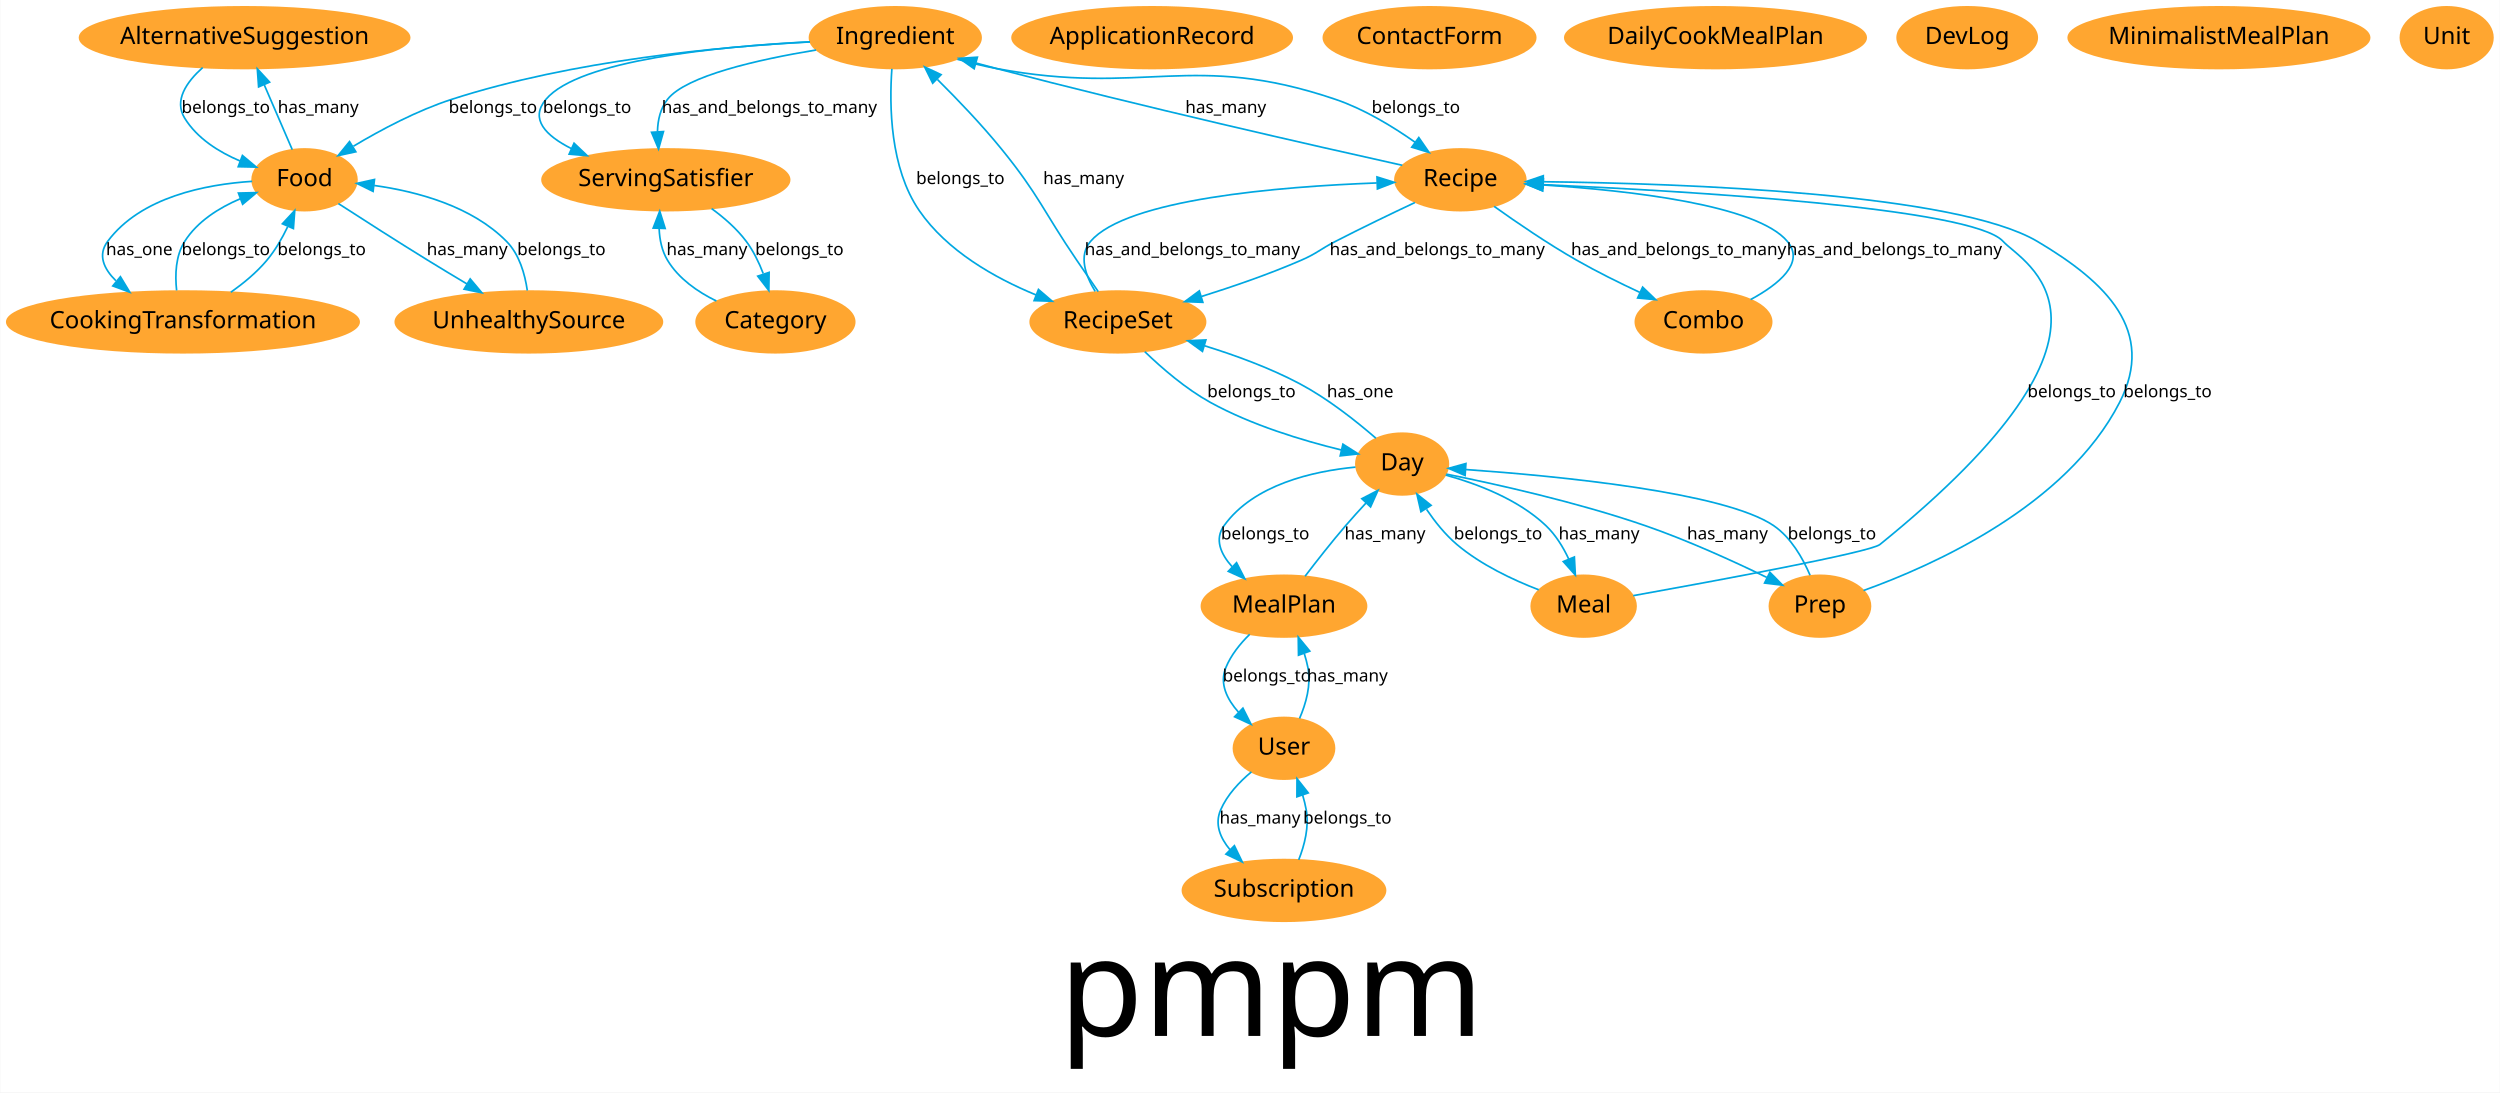
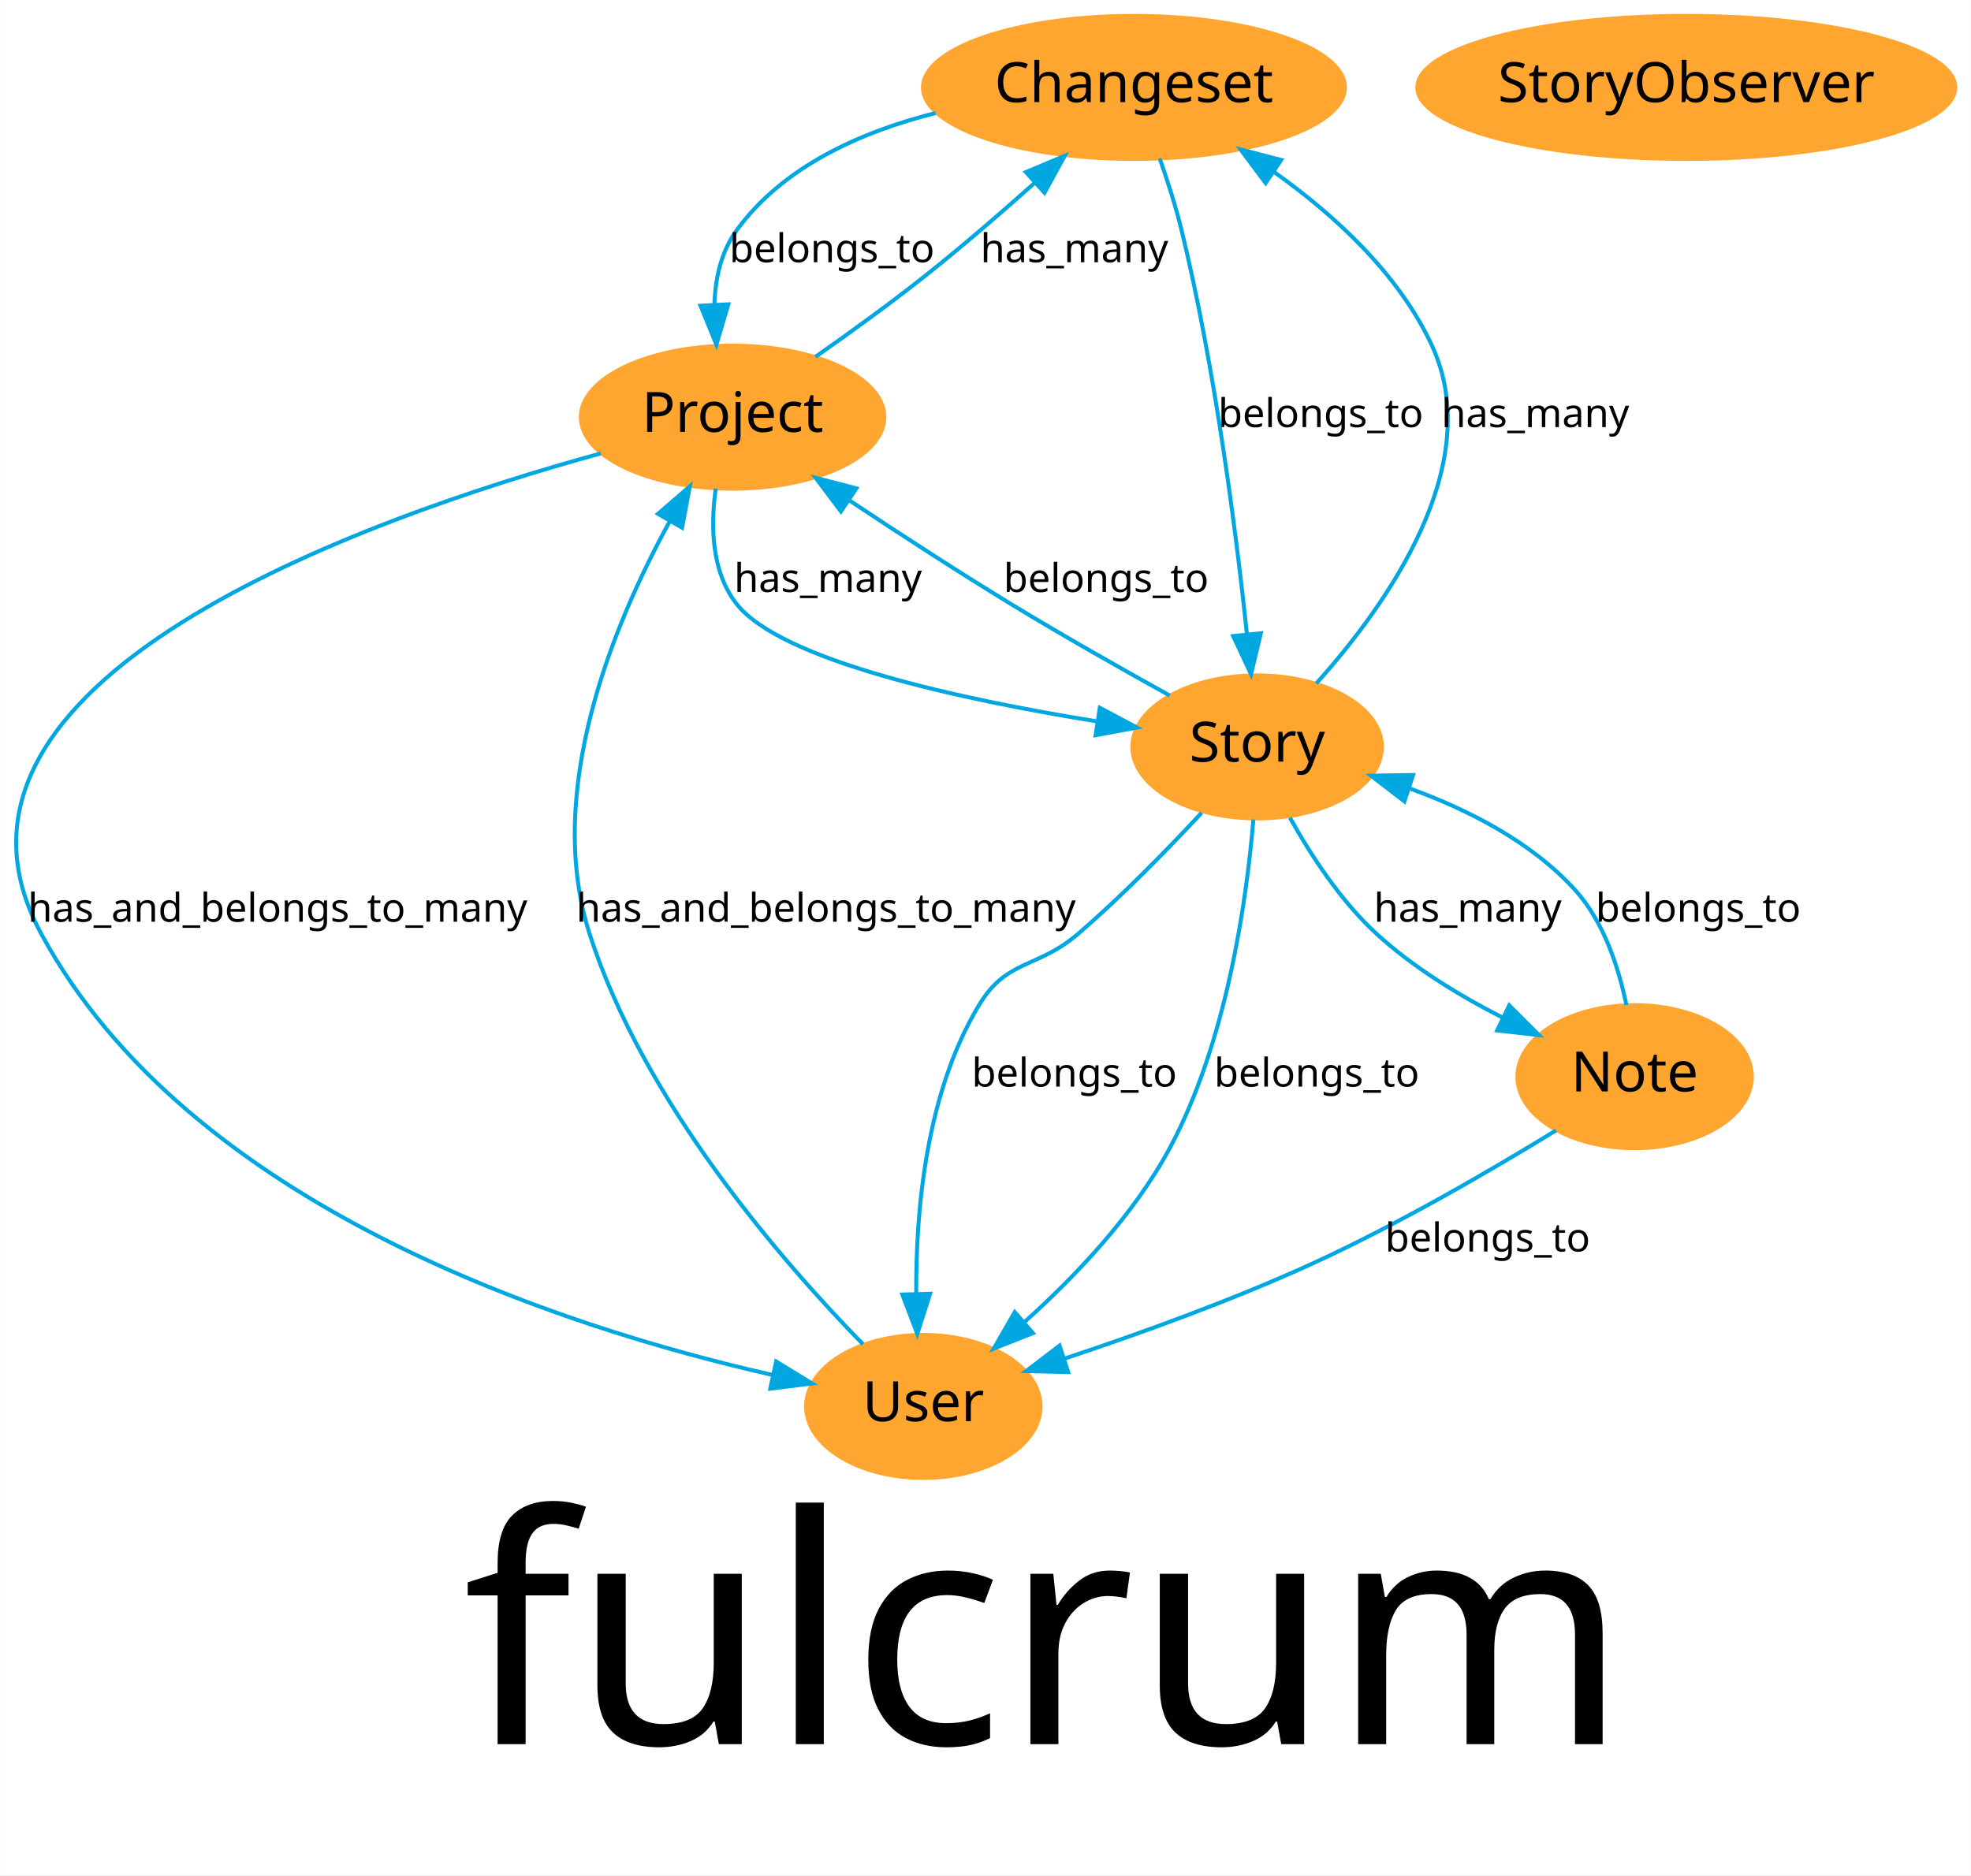
- <svg xmlns="http://www.w3.org/2000/svg" width="1460pt" height="638pt" viewBox="0.00 0.00 1459.69 638.00">
-   <g id="graph0" class="graph" transform="scale(1 1) rotate(0) translate(4 634)">
-     <polygon fill="white" stroke="transparent" points="-4,4 -4,-634 1455.69,-634 1455.69,4 -4,4" />
-     <text text-anchor="start" x="610.35" y="-29" font-family="Droid Sans Mono" font-size="14.00"> </text>
-     <text text-anchor="start" x="614.35" y="-29" font-family="Droid Sans Mono" font-size="80.00">pmpm</text>
-     <text text-anchor="start" x="837.35" y="-29" font-family="Droid Sans Mono" font-size="14.00"> </text>
+ <svg xmlns="http://www.w3.org/2000/svg" width="496pt" height="472pt" viewBox="0.00 0.00 495.89 472.00">
+   <g id="graph0" class="graph" transform="scale(1 1) rotate(0) translate(4 468)">
+     <polygon fill="white" stroke="transparent" points="-4,4 -4,-468 491.89,-468 491.89,4 -4,4" />
+     <text text-anchor="start" x="108.45" y="-29" font-family="Droid Sans Mono" font-size="14.00"> </text>
+     <text text-anchor="start" x="112.45" y="-29" font-family="Droid Sans Mono" font-size="80.00">fulcrum</text>
+     <text text-anchor="start" x="375.45" y="-29" font-family="Droid Sans Mono" font-size="14.00"> </text>
    <g id="node1" class="node">
-       <ellipse fill="#ffa630" stroke="#ffa630" cx="138.69" cy="-612" rx="96.38" ry="18" />
-       <text text-anchor="middle" x="138.69" y="-608.3" font-family="Droid Sans Mono" font-size="14.00">AlternativeSuggestion</text>
+       <ellipse fill="#ffa630" stroke="#ffa630" cx="281.3" cy="-446" rx="53.09" ry="18" />
+       <text text-anchor="middle" x="281.3" y="-442.3" font-family="Droid Sans Mono" font-size="14.00">Changeset</text>
    </g>
-     <g id="node10" class="node">
-       <ellipse fill="#ffa630" stroke="#ffa630" cx="173.69" cy="-529" rx="30.59" ry="18" />
-       <text text-anchor="middle" x="173.69" y="-525.3" font-family="Droid Sans Mono" font-size="14.00">Food</text>
+     <g id="node3" class="node">
+       <ellipse fill="#ffa630" stroke="#ffa630" cx="180.3" cy="-363" rx="38.19" ry="18" />
+       <text text-anchor="middle" x="180.3" y="-359.3" font-family="Droid Sans Mono" font-size="14.00">Project</text>
    </g>
    <g id="edge1" class="edge">
-       <path fill="none" stroke="#00a7e1" d="M114.19,-594.52C104.65,-585.99 97.36,-575.24 103.69,-565 110.98,-553.21 123.57,-545.26 136.08,-539.96" />
-       <polygon fill="#00a7e1" stroke="#00a7e1" points="137.42,-543.2 145.55,-536.4 134.96,-536.64 137.42,-543.2" />
-       <text text-anchor="middle" x="127.69" y="-568" font-family="Droid Sans Mono" font-size="10.00">belongs_to</text>
+       <path fill="none" stroke="#00a7e1" d="M231.37,-439.55C212.59,-434.82 192.97,-426.08 181.3,-410 177.42,-404.65 175.94,-397.96 175.72,-391.35" />
+       <polygon fill="#00a7e1" stroke="#00a7e1" points="179.22,-391.4 176.23,-381.24 172.23,-391.05 179.22,-391.4" />
+       <text text-anchor="middle" x="205.3" y="-402" font-family="Droid Sans Mono" font-size="10.00">belongs_to</text>
+     </g>
+     <g id="node4" class="node">
+       <ellipse fill="#ffa630" stroke="#ffa630" cx="312.3" cy="-280" rx="31.4" ry="18" />
+       <text text-anchor="middle" x="312.3" y="-276.3" font-family="Droid Sans Mono" font-size="14.00">Story</text>
+     </g>
+     <g id="edge2" class="edge">
+       <path fill="none" stroke="#00a7e1" d="M287.79,-428.1C289.79,-422.41 291.84,-415.99 293.3,-410 301.7,-375.39 306.95,-334.6 309.75,-308.3" />
+       <polygon fill="#00a7e1" stroke="#00a7e1" points="313.24,-308.61 310.77,-298.3 306.27,-307.9 313.24,-308.61" />
+       <text text-anchor="middle" x="328.3" y="-360.5" font-family="Droid Sans Mono" font-size="10.00">belongs_to</text>
    </g>
    <g id="node2" class="node">
-       <ellipse fill="#ffa630" stroke="#ffa630" cx="668.69" cy="-612" rx="81.79" ry="18" />
-       <text text-anchor="middle" x="668.69" y="-608.3" font-family="Droid Sans Mono" font-size="14.00">ApplicationRecord</text>
+       <ellipse fill="#ffa630" stroke="#ffa630" cx="407.3" cy="-197" rx="29.5" ry="18" />
+       <text text-anchor="middle" x="407.3" y="-193.3" font-family="Droid Sans Mono" font-size="14.00">Note</text>
    </g>
-     <g id="node3" class="node">
-       <ellipse fill="#ffa630" stroke="#ffa630" cx="448.69" cy="-446" rx="46.29" ry="18" />
-       <text text-anchor="middle" x="448.69" y="-442.3" font-family="Droid Sans Mono" font-size="14.00">Category</text>
+     <g id="edge4" class="edge">
+       <path fill="none" stroke="#00a7e1" d="M405.22,-215.03C403.27,-224.54 399.52,-236.04 392.3,-244 381.37,-256.04 365.56,-264.14 350.87,-269.48" />
+       <polygon fill="#00a7e1" stroke="#00a7e1" points="349.36,-266.29 340.96,-272.75 351.55,-272.94 349.36,-266.29" />
+       <text text-anchor="middle" x="423.3" y="-236" font-family="Droid Sans Mono" font-size="10.00">belongs_to</text>
    </g>
-     <g id="node18" class="node">
-       <ellipse fill="#ffa630" stroke="#ffa630" cx="384.69" cy="-529" rx="72.29" ry="18" />
-       <text text-anchor="middle" x="384.69" y="-525.3" font-family="Droid Sans Mono" font-size="14.00">ServingSatisfier</text>
-     </g>
-     <g id="edge2" class="edge">
-       <path fill="none" stroke="#00a7e1" d="M414.22,-458.21C403.18,-463.6 392.15,-471.29 385.69,-482 382.41,-487.43 381.07,-493.92 380.79,-500.29" />
-       <polygon fill="#00a7e1" stroke="#00a7e1" points="377.3,-500.81 381.13,-510.69 384.3,-500.58 377.3,-500.81" />
-       <text text-anchor="middle" x="408.69" y="-485" font-family="Droid Sans Mono" font-size="10.00">has_many</text>
-     </g>
-     <g id="node4" class="node">
-       <ellipse fill="#ffa630" stroke="#ffa630" cx="990.69" cy="-446" rx="39.79" ry="18" />
-       <text text-anchor="middle" x="990.69" y="-442.3" font-family="Droid Sans Mono" font-size="14.00">Combo</text>
-     </g>
-     <g id="node16" class="node">
-       <ellipse fill="#ffa630" stroke="#ffa630" cx="848.69" cy="-529" rx="38.19" ry="18" />
-       <text text-anchor="middle" x="848.69" y="-525.3" font-family="Droid Sans Mono" font-size="14.00">Recipe</text>
+     <g id="node6" class="node">
+       <ellipse fill="#ffa630" stroke="#ffa630" cx="228.3" cy="-114" rx="29.5" ry="18" />
+       <text text-anchor="middle" x="228.3" y="-110.3" font-family="Droid Sans Mono" font-size="14.00">User</text>
    </g>
    <g id="edge3" class="edge">
-       <path fill="none" stroke="#00a7e1" d="M1018.2,-459.05C1034.51,-467.87 1050.15,-480.45 1039.69,-493 1021.87,-514.38 947.58,-522.74 897.07,-525.98" />
-       <polygon fill="#00a7e1" stroke="#00a7e1" points="896.77,-522.49 887,-526.58 897.19,-529.48 896.77,-522.49" />
-       <text text-anchor="middle" x="1102.19" y="-485" font-family="Droid Sans Mono" font-size="10.00">has_and_belongs_to_many</text>
+       <path fill="none" stroke="#00a7e1" d="M387.5,-183.47C371.41,-173.6 347.91,-159.9 326.3,-150 306.11,-140.75 282.72,-132.31 263.85,-126.04" />
+       <polygon fill="#00a7e1" stroke="#00a7e1" points="264.75,-122.65 254.16,-122.88 262.58,-129.31 264.75,-122.65" />
+       <text text-anchor="middle" x="370.3" y="-153" font-family="Droid Sans Mono" font-size="10.00">belongs_to</text>
+     </g>
+     <g id="edge7" class="edge">
+       <path fill="none" stroke="#00a7e1" d="M201.15,-378.18C209.99,-384.37 220.3,-391.84 229.3,-399 238.3,-406.17 247.82,-414.39 256.22,-421.88" />
+       <polygon fill="#00a7e1" stroke="#00a7e1" points="254.11,-424.68 263.88,-428.78 258.79,-419.48 254.11,-424.68" />
+       <text text-anchor="middle" x="266.3" y="-402" font-family="Droid Sans Mono" font-size="10.00">has_many</text>
+     </g>
+     <g id="edge6" class="edge">
+       <path fill="none" stroke="#00a7e1" d="M176.06,-345.03C174.73,-335.54 174.98,-324.04 181.3,-316 192.5,-301.74 237.66,-291.97 271.85,-286.45" />
+       <polygon fill="#00a7e1" stroke="#00a7e1" points="272.71,-289.85 282.06,-284.87 271.65,-282.94 272.71,-289.85" />
+       <text text-anchor="middle" x="204.3" y="-319" font-family="Droid Sans Mono" font-size="10.00">has_many</text>
+     </g>
+     <g id="edge5" class="edge">
+       <path fill="none" stroke="#00a7e1" d="M147.13,-353.88C87.59,-337.53 -28.15,-296.67 6.3,-233 43.49,-164.26 137.27,-133.95 190.27,-121.94" />
+       <polygon fill="#00a7e1" stroke="#00a7e1" points="191.26,-125.31 200.3,-119.78 189.79,-118.47 191.26,-125.31" />
+       <text text-anchor="middle" x="65.8" y="-236" font-family="Droid Sans Mono" font-size="10.00">has_and_belongs_to_many</text>
+     </g>
+     <g id="edge11" class="edge">
+       <path fill="none" stroke="#00a7e1" d="M327.2,-295.98C344.83,-315.6 370.12,-351.03 356.3,-381 347.95,-399.1 331.68,-413.97 316.42,-424.81" />
+       <polygon fill="#00a7e1" stroke="#00a7e1" points="314.44,-421.92 308.1,-430.41 318.35,-427.73 314.44,-421.92" />
+       <text text-anchor="middle" x="382.3" y="-360.5" font-family="Droid Sans Mono" font-size="10.00">has_many</text>
+     </g>
+     <g id="edge12" class="edge">
+       <path fill="none" stroke="#00a7e1" d="M320.56,-262.19C325.81,-252.76 333.31,-241.26 342.3,-233 351.49,-224.55 363.11,-217.46 373.96,-211.92" />
+       <polygon fill="#00a7e1" stroke="#00a7e1" points="375.74,-214.95 383.23,-207.45 372.7,-208.64 375.74,-214.95" />
+       <text text-anchor="middle" x="365.3" y="-236" font-family="Droid Sans Mono" font-size="10.00">has_many</text>
+     </g>
+     <g id="edge8" class="edge">
+       <path fill="none" stroke="#00a7e1" d="M290.28,-292.95C278.34,-299.56 263.38,-308.02 250.3,-316 236.81,-324.23 222.16,-333.75 209.77,-342" />
+       <polygon fill="#00a7e1" stroke="#00a7e1" points="207.56,-339.27 201.2,-347.74 211.45,-345.08 207.56,-339.27" />
+       <text text-anchor="middle" x="274.3" y="-319" font-family="Droid Sans Mono" font-size="10.00">belongs_to</text>
+     </g>
+     <g id="edge9" class="edge">
+       <path fill="none" stroke="#00a7e1" d="M298.33,-263.42C289.74,-254.18 278.31,-242.47 267.3,-233 256.92,-224.07 249.37,-226.72 242.3,-215 229.05,-193.04 226.37,-163.53 226.51,-142.26" />
+       <polygon fill="#00a7e1" stroke="#00a7e1" points="230,-142.36 226.78,-132.26 223.01,-142.16 230,-142.36" />
+       <text text-anchor="middle" x="266.3" y="-194.5" font-family="Droid Sans Mono" font-size="10.00">belongs_to</text>
+     </g>
+     <g id="edge10" class="edge">
+       <path fill="none" stroke="#00a7e1" d="M311.36,-261.74C309.61,-240.98 304.6,-205.62 290.3,-179 281.26,-162.19 266.53,-146.71 253.7,-135.19" />
+       <polygon fill="#00a7e1" stroke="#00a7e1" points="255.87,-132.45 246.02,-128.55 251.3,-137.74 255.87,-132.45" />
+       <text text-anchor="middle" x="327.3" y="-194.5" font-family="Droid Sans Mono" font-size="10.00">belongs_to</text>
    </g>
    <g id="node5" class="node">
-       <ellipse fill="#ffa630" stroke="#ffa630" cx="830.69" cy="-612" rx="61.99" ry="18" />
-       <text text-anchor="middle" x="830.69" y="-608.3" font-family="Droid Sans Mono" font-size="14.00">ContactForm</text>
-     </g>
-     <g id="node6" class="node">
-       <ellipse fill="#ffa630" stroke="#ffa630" cx="102.69" cy="-446" rx="102.88" ry="18" />
-       <text text-anchor="middle" x="102.69" y="-442.3" font-family="Droid Sans Mono" font-size="14.00">CookingTransformation</text>
-     </g>
-     <g id="edge4" class="edge">
-       <path fill="none" stroke="#00a7e1" d="M98.99,-464.4C97.99,-473.58 98.39,-484.63 103.69,-493 111.1,-504.71 123.72,-512.64 136.22,-517.95" />
-       <polygon fill="#00a7e1" stroke="#00a7e1" points="135.08,-521.26 145.67,-521.52 137.55,-514.71 135.08,-521.26" />
-       <text text-anchor="middle" x="127.69" y="-485" font-family="Droid Sans Mono" font-size="10.00">belongs_to</text>
-     </g>
-     <g id="edge5" class="edge">
-       <path fill="none" stroke="#00a7e1" d="M130.66,-463.33C138.14,-468.62 145.78,-474.95 151.69,-482 156.51,-487.74 160.55,-494.71 163.79,-501.48" />
-       <polygon fill="#00a7e1" stroke="#00a7e1" points="160.77,-503.31 167.98,-511.07 167.19,-500.51 160.77,-503.31" />
-       <text text-anchor="middle" x="183.69" y="-485" font-family="Droid Sans Mono" font-size="10.00">belongs_to</text>
-     </g>
-     <g id="node7" class="node">
-       <ellipse fill="#ffa630" stroke="#ffa630" cx="997.69" cy="-612" rx="87.99" ry="18" />
-       <text text-anchor="middle" x="997.69" y="-608.3" font-family="Droid Sans Mono" font-size="14.00">DailyCookMealPlan</text>
-     </g>
-     <g id="node8" class="node">
-       <ellipse fill="#ffa630" stroke="#ffa630" cx="814.69" cy="-363" rx="27" ry="18" />
-       <text text-anchor="middle" x="814.69" y="-359.3" font-family="Droid Sans Mono" font-size="14.00">Day</text>
-     </g>
-     <g id="node12" class="node">
-       <ellipse fill="#ffa630" stroke="#ffa630" cx="920.69" cy="-280" rx="30.59" ry="18" />
-       <text text-anchor="middle" x="920.69" y="-276.3" font-family="Droid Sans Mono" font-size="14.00">Meal</text>
-     </g>
-     <g id="edge8" class="edge">
-       <path fill="none" stroke="#00a7e1" d="M840.15,-356.55C858.36,-351.53 882.43,-342.45 898.69,-327 904.34,-321.63 908.7,-314.52 912,-307.5" />
-       <polygon fill="#00a7e1" stroke="#00a7e1" points="915.28,-308.73 915.85,-298.15 908.81,-306.06 915.28,-308.73" />
-       <text text-anchor="middle" x="929.69" y="-319" font-family="Droid Sans Mono" font-size="10.00">has_many</text>
-     </g>
-     <g id="node13" class="node">
-       <ellipse fill="#ffa630" stroke="#ffa630" cx="745.69" cy="-280" rx="48.19" ry="18" />
-       <text text-anchor="middle" x="745.69" y="-276.3" font-family="Droid Sans Mono" font-size="14.00">MealPlan</text>
-     </g>
-     <g id="edge6" class="edge">
-       <path fill="none" stroke="#00a7e1" d="M787.42,-361.2C762.86,-358.85 728.03,-351.13 710.69,-327 705.03,-319.12 708.64,-310.62 715.33,-303.1" />
-       <polygon fill="#00a7e1" stroke="#00a7e1" points="717.99,-305.4 722.82,-295.97 713.16,-300.33 717.99,-305.4" />
-       <text text-anchor="middle" x="734.69" y="-319" font-family="Droid Sans Mono" font-size="10.00">belongs_to</text>
-     </g>
-     <g id="node15" class="node">
-       <ellipse fill="#ffa630" stroke="#ffa630" cx="1058.69" cy="-280" rx="29.5" ry="18" />
-       <text text-anchor="middle" x="1058.69" y="-276.3" font-family="Droid Sans Mono" font-size="14.00">Prep</text>
-     </g>
-     <g id="edge7" class="edge">
-       <path fill="none" stroke="#00a7e1" d="M840.49,-357.12C869.26,-351.33 916.97,-340.72 956.69,-327 981.15,-318.55 1007.77,-306.44 1027.68,-296.77" />
-       <polygon fill="#00a7e1" stroke="#00a7e1" points="1029.45,-299.8 1036.88,-292.24 1026.36,-293.51 1029.45,-299.8" />
-       <text text-anchor="middle" x="1004.69" y="-319" font-family="Droid Sans Mono" font-size="10.00">has_many</text>
-     </g>
-     <g id="node17" class="node">
-       <ellipse fill="#ffa630" stroke="#ffa630" cx="648.69" cy="-446" rx="51.19" ry="18" />
-       <text text-anchor="middle" x="648.69" y="-442.3" font-family="Droid Sans Mono" font-size="14.00">RecipeSet</text>
-     </g>
-     <g id="edge9" class="edge">
-       <path fill="none" stroke="#00a7e1" d="M799.39,-378.06C787.83,-388.09 771.17,-401.29 754.69,-410 737.42,-419.14 717.31,-426.5 699.27,-432.08" />
-       <polygon fill="#00a7e1" stroke="#00a7e1" points="698.08,-428.78 689.5,-434.99 700.08,-435.49 698.08,-428.78" />
-       <text text-anchor="middle" x="790.19" y="-402" font-family="Droid Sans Mono" font-size="10.00">has_one</text>
-     </g>
-     <g id="node9" class="node">
-       <ellipse fill="#ffa630" stroke="#ffa630" cx="1144.69" cy="-612" rx="40.89" ry="18" />
-       <text text-anchor="middle" x="1144.69" y="-608.3" font-family="Droid Sans Mono" font-size="14.00">DevLog</text>
-     </g>
-     <g id="edge12" class="edge">
-       <path fill="none" stroke="#00a7e1" d="M166.52,-546.6C161.82,-557.47 155.58,-571.91 150.2,-584.37" />
-       <polygon fill="#00a7e1" stroke="#00a7e1" points="146.87,-583.25 146.11,-593.82 153.29,-586.03 146.87,-583.25" />
-       <text text-anchor="middle" x="181.69" y="-568" font-family="Droid Sans Mono" font-size="10.00">has_many</text>
-     </g>
-     <g id="edge10" class="edge">
-       <path fill="none" stroke="#00a7e1" d="M143.11,-528.09C116.04,-526.34 77.95,-518.99 58.69,-493 52.82,-485.08 56.39,-477.08 63.53,-470.04" />
-       <polygon fill="#00a7e1" stroke="#00a7e1" points="66.16,-472.41 71.65,-463.34 61.71,-467.01 66.16,-472.41" />
-       <text text-anchor="middle" x="77.19" y="-485" font-family="Droid Sans Mono" font-size="10.00">has_one</text>
-     </g>
-     <g id="node20" class="node">
-       <ellipse fill="#ffa630" stroke="#ffa630" cx="304.69" cy="-446" rx="77.99" ry="18" />
-       <text text-anchor="middle" x="304.69" y="-442.3" font-family="Droid Sans Mono" font-size="14.00">UnhealthySource</text>
-     </g>
-     <g id="edge11" class="edge">
-       <path fill="none" stroke="#00a7e1" d="M193.44,-515.13C207.85,-505.81 227.88,-492.97 245.69,-482 253.05,-477.47 260.98,-472.69 268.57,-468.17" />
-       <polygon fill="#00a7e1" stroke="#00a7e1" points="270.44,-471.13 277.26,-463.02 266.87,-465.11 270.44,-471.13" />
-       <text text-anchor="middle" x="268.69" y="-485" font-family="Droid Sans Mono" font-size="10.00">has_many</text>
-     </g>
-     <g id="node11" class="node">
-       <ellipse fill="#ffa630" stroke="#ffa630" cx="518.69" cy="-612" rx="50.09" ry="18" />
-       <text text-anchor="middle" x="518.69" y="-608.3" font-family="Droid Sans Mono" font-size="14.00">Ingredient</text>
+       <ellipse fill="#ffa630" stroke="#ffa630" cx="420.3" cy="-446" rx="67.69" ry="18" />
+       <text text-anchor="middle" x="420.3" y="-442.3" font-family="Droid Sans Mono" font-size="14.00">StoryObserver</text>
    </g>
    <g id="edge13" class="edge">
-       <path fill="none" stroke="#00a7e1" d="M468.84,-609.51C415.82,-606.72 330.06,-598.76 259.69,-576 239.49,-569.47 218.45,-558.3 202.23,-548.6" />
-       <polygon fill="#00a7e1" stroke="#00a7e1" points="203.64,-545.36 193.28,-543.11 199.97,-551.32 203.64,-545.36" />
-       <text text-anchor="middle" x="283.69" y="-568" font-family="Droid Sans Mono" font-size="10.00">belongs_to</text>
-     </g>
-     <g id="edge14" class="edge">
-       <path fill="none" stroke="#00a7e1" d="M554.94,-599.39C562.4,-597.33 570.25,-595.4 577.69,-594 664.54,-577.69 692,-604.34 775.69,-576 792.33,-570.36 809.05,-560.24 822.28,-550.91" />
-       <polygon fill="#00a7e1" stroke="#00a7e1" points="824.42,-553.68 830.44,-544.96 820.3,-548.03 824.42,-553.68" />
-       <text text-anchor="middle" x="822.69" y="-568" font-family="Droid Sans Mono" font-size="10.00">belongs_to</text>
-     </g>
-     <g id="edge15" class="edge">
-       <path fill="none" stroke="#00a7e1" d="M516.7,-593.79C515.15,-572.44 515.59,-535.84 532.69,-511 548.87,-487.5 576.6,-471.75 600.89,-461.75" />
-       <polygon fill="#00a7e1" stroke="#00a7e1" points="602.3,-464.96 610.35,-458.07 599.76,-458.44 602.3,-464.96" />
-       <text text-anchor="middle" x="556.69" y="-526.5" font-family="Droid Sans Mono" font-size="10.00">belongs_to</text>
-     </g>
-     <g id="edge16" class="edge">
-       <path fill="none" stroke="#00a7e1" d="M468.88,-609.57C414.95,-606.85 334.03,-598.94 314.69,-576 304.98,-564.48 314.6,-554.74 329.5,-547.24" />
-       <polygon fill="#00a7e1" stroke="#00a7e1" points="331.09,-550.37 338.78,-543.08 328.22,-543.98 331.09,-550.37" />
-       <text text-anchor="middle" x="338.69" y="-568" font-family="Droid Sans Mono" font-size="10.00">belongs_to</text>
-     </g>
-     <g id="edge17" class="edge">
-       <path fill="none" stroke="#00a7e1" d="M472.45,-604.81C438.51,-599.21 396.52,-589.73 385.69,-576 381.54,-570.73 380,-563.97 379.81,-557.26" />
-       <polygon fill="#00a7e1" stroke="#00a7e1" points="383.32,-557.17 380.44,-546.98 376.34,-556.74 383.32,-557.17" />
-       <text text-anchor="middle" x="445.19" y="-568" font-family="Droid Sans Mono" font-size="10.00">has_and_belongs_to_many</text>
-     </g>
-     <g id="edge18" class="edge">
-       <path fill="none" stroke="#00a7e1" d="M894.46,-289.55C879.37,-295.36 860.68,-304.16 846.69,-316 839.9,-321.74 833.88,-329.25 828.95,-336.53" />
-       <polygon fill="#00a7e1" stroke="#00a7e1" points="825.68,-335.15 823.3,-345.48 831.6,-338.89 825.68,-335.15" />
-       <text text-anchor="middle" x="870.69" y="-319" font-family="Droid Sans Mono" font-size="10.00">belongs_to</text>
-     </g>
-     <g id="edge19" class="edge">
-       <path fill="none" stroke="#00a7e1" d="M949.64,-286.14C997.42,-294.72 1088.09,-311.47 1093.69,-316 1253.2,-445.14 1176.88,-480.51 1165.69,-493 1148.09,-512.65 981.06,-522.44 896.8,-526.16" />
-       <polygon fill="#00a7e1" stroke="#00a7e1" points="896.55,-522.67 886.71,-526.59 896.85,-529.66 896.55,-522.67" />
-       <text text-anchor="middle" x="1205.69" y="-402" font-family="Droid Sans Mono" font-size="10.00">belongs_to</text>
-     </g>
-     <g id="edge21" class="edge">
-       <path fill="none" stroke="#00a7e1" d="M758,-297.47C764.79,-306.37 773.49,-317.46 781.69,-327 785.43,-331.35 789.55,-335.89 793.56,-340.21" />
-       <polygon fill="#00a7e1" stroke="#00a7e1" points="791.16,-342.77 800.58,-347.63 796.25,-337.96 791.16,-342.77" />
-       <text text-anchor="middle" x="804.69" y="-319" font-family="Droid Sans Mono" font-size="10.00">has_many</text>
-     </g>
-     <g id="node22" class="node">
-       <ellipse fill="#ffa630" stroke="#ffa630" cx="745.69" cy="-197" rx="29.5" ry="18" />
-       <text text-anchor="middle" x="745.69" y="-193.3" font-family="Droid Sans Mono" font-size="14.00">User</text>
-     </g>
-     <g id="edge20" class="edge">
-       <path fill="none" stroke="#00a7e1" d="M725.67,-263.56C720.06,-258.06 714.68,-251.38 711.69,-244 707.94,-234.75 712.37,-225.68 719.14,-218.06" />
-       <polygon fill="#00a7e1" stroke="#00a7e1" points="721.71,-220.45 726.48,-210.98 716.85,-215.41 721.71,-220.45" />
-       <text text-anchor="middle" x="735.69" y="-236" font-family="Droid Sans Mono" font-size="10.00">belongs_to</text>
-     </g>
-     <g id="node14" class="node">
-       <ellipse fill="#ffa630" stroke="#ffa630" cx="1291.69" cy="-612" rx="87.99" ry="18" />
-       <text text-anchor="middle" x="1291.69" y="-608.3" font-family="Droid Sans Mono" font-size="14.00">MinimalistMealPlan</text>
-     </g>
-     <g id="edge22" class="edge">
-       <path fill="none" stroke="#00a7e1" d="M1052.92,-298.06C1048.64,-308.08 1041.78,-320.1 1031.69,-327 1003.12,-346.54 906.08,-355.96 851.95,-359.79" />
-       <polygon fill="#00a7e1" stroke="#00a7e1" points="851.47,-356.32 841.73,-360.49 851.94,-363.3 851.47,-356.32" />
-       <text text-anchor="middle" x="1065.69" y="-319" font-family="Droid Sans Mono" font-size="10.00">belongs_to</text>
-     </g>
-     <g id="edge23" class="edge">
-       <path fill="none" stroke="#00a7e1" d="M1084.15,-289.15C1124.74,-303.72 1202.7,-338.5 1233.69,-399 1255.08,-440.75 1226.04,-469.07 1185.69,-493 1138.18,-521.18 978.99,-526.85 897.56,-527.87" />
-       <polygon fill="#00a7e1" stroke="#00a7e1" points="897.04,-524.38 887.08,-527.98 897.12,-531.38 897.04,-524.38" />
-       <text text-anchor="middle" x="1261.69" y="-402" font-family="Droid Sans Mono" font-size="10.00">belongs_to</text>
-     </g>
-     <g id="edge26" class="edge">
-       <path fill="none" stroke="#00a7e1" d="M868.41,-513.48C881.71,-503.98 899.85,-491.6 916.69,-482 928.38,-475.33 941.55,-468.81 953.5,-463.24" />
-       <polygon fill="#00a7e1" stroke="#00a7e1" points="955.14,-466.33 962.77,-458.99 952.22,-459.97 955.14,-466.33" />
-       <text text-anchor="middle" x="976.19" y="-485" font-family="Droid Sans Mono" font-size="10.00">has_and_belongs_to_many</text>
-     </g>
-     <g id="edge24" class="edge">
-       <path fill="none" stroke="#00a7e1" d="M814.76,-537.46C763.31,-548.89 662.57,-571.76 577.69,-594 573.86,-595 569.89,-596.08 565.91,-597.17" />
-       <polygon fill="#00a7e1" stroke="#00a7e1" points="564.75,-593.86 556.07,-599.93 566.64,-600.6 564.75,-593.86" />
-       <text text-anchor="middle" x="711.69" y="-568" font-family="Droid Sans Mono" font-size="10.00">has_many</text>
-     </g>
-     <g id="edge25" class="edge">
-       <path fill="none" stroke="#00a7e1" d="M822.16,-515.72C808.23,-509.16 790.94,-500.84 775.69,-493 766.67,-488.36 765,-486.04 755.69,-482 737.07,-473.92 715.96,-466.64 697.43,-460.83" />
-       <polygon fill="#00a7e1" stroke="#00a7e1" points="698.31,-457.44 687.72,-457.85 696.25,-464.13 698.31,-457.44" />
-       <text text-anchor="middle" x="835.19" y="-485" font-family="Droid Sans Mono" font-size="10.00">has_and_belongs_to_many</text>
-     </g>
-     <g id="edge27" class="edge">
-       <path fill="none" stroke="#00a7e1" d="M664.41,-428.61C674.55,-418.84 688.46,-406.85 702.69,-399 726.67,-385.77 756.34,-376.78 779.12,-371.23" />
-       <polygon fill="#00a7e1" stroke="#00a7e1" points="780.11,-374.6 789.06,-368.92 778.52,-367.78 780.11,-374.6" />
-       <text text-anchor="middle" x="726.69" y="-402" font-family="Droid Sans Mono" font-size="10.00">belongs_to</text>
-     </g>
-     <g id="edge29" class="edge">
-       <path fill="none" stroke="#00a7e1" d="M637.2,-463.72C633.23,-469.51 628.76,-476.03 624.69,-482 605.05,-510.83 602.69,-519.92 580.69,-547 569.17,-561.18 555.08,-575.9 543.24,-587.65" />
-       <polygon fill="#00a7e1" stroke="#00a7e1" points="540.54,-585.4 535.84,-594.9 545.44,-590.4 540.54,-585.4" />
-       <text text-anchor="middle" x="628.69" y="-526.5" font-family="Droid Sans Mono" font-size="10.00">has_many</text>
-     </g>
-     <g id="edge28" class="edge">
-       <path fill="none" stroke="#00a7e1" d="M635.43,-463.82C629.68,-473.26 625.68,-484.76 632.69,-493 653.72,-517.72 742.9,-525.03 799.89,-527.16" />
-       <polygon fill="#00a7e1" stroke="#00a7e1" points="800.02,-530.67 810.14,-527.5 800.26,-523.67 800.02,-530.67" />
-       <text text-anchor="middle" x="692.19" y="-485" font-family="Droid Sans Mono" font-size="10.00">has_and_belongs_to_many</text>
-     </g>
-     <g id="edge30" class="edge">
-       <path fill="none" stroke="#00a7e1" d="M411.43,-512.18C418.77,-506.83 426.21,-500.33 431.69,-493 435.84,-487.45 439.07,-480.78 441.55,-474.27" />
-       <polygon fill="#00a7e1" stroke="#00a7e1" points="445.01,-474.93 444.84,-464.34 438.37,-472.73 445.01,-474.93" />
-       <text text-anchor="middle" x="462.69" y="-485" font-family="Droid Sans Mono" font-size="10.00">belongs_to</text>
-     </g>
-     <g id="node19" class="node">
-       <ellipse fill="#ffa630" stroke="#ffa630" cx="745.69" cy="-114" rx="59.29" ry="18" />
-       <text text-anchor="middle" x="745.69" y="-110.3" font-family="Droid Sans Mono" font-size="14.00">Subscription</text>
-     </g>
-     <g id="edge31" class="edge">
-       <path fill="none" stroke="#00a7e1" d="M754.29,-131.85C757.71,-140.48 760.45,-151.2 758.69,-161 758.17,-163.87 757.44,-166.81 756.58,-169.72" />
-       <polygon fill="#00a7e1" stroke="#00a7e1" points="753.24,-168.66 753.29,-179.25 759.86,-170.94 753.24,-168.66" />
-       <text text-anchor="middle" x="782.69" y="-153" font-family="Droid Sans Mono" font-size="10.00">belongs_to</text>
-     </g>
-     <g id="edge32" class="edge">
-       <path fill="none" stroke="#00a7e1" d="M303.79,-464.33C302.4,-473.94 299.15,-485.44 291.69,-493 271.44,-513.52 239.76,-522.13 214.32,-525.69" />
-       <polygon fill="#00a7e1" stroke="#00a7e1" points="213.73,-522.23 204.21,-526.89 214.55,-529.18 213.73,-522.23" />
-       <text text-anchor="middle" x="323.69" y="-485" font-family="Droid Sans Mono" font-size="10.00">belongs_to</text>
-     </g>
-     <g id="node21" class="node">
-       <ellipse fill="#ffa630" stroke="#ffa630" cx="1424.69" cy="-612" rx="27" ry="18" />
-       <text text-anchor="middle" x="1424.69" y="-608.3" font-family="Droid Sans Mono" font-size="14.00">Unit</text>
-     </g>
-     <g id="edge34" class="edge">
-       <path fill="none" stroke="#00a7e1" d="M754.77,-214.4C758.53,-223.08 761.62,-234 759.69,-244 759.16,-246.74 758.42,-249.53 757.56,-252.29" />
-       <polygon fill="#00a7e1" stroke="#00a7e1" points="754.17,-251.35 754.02,-261.95 760.75,-253.76 754.17,-251.35" />
-       <text text-anchor="middle" x="782.69" y="-236" font-family="Droid Sans Mono" font-size="10.00">has_many</text>
-     </g>
-     <g id="edge33" class="edge">
-       <path fill="none" stroke="#00a7e1" d="M726.68,-183.23C719.64,-177.37 712.47,-169.77 708.69,-161 705.12,-152.7 708.39,-144.67 714.22,-137.7" />
-       <polygon fill="#00a7e1" stroke="#00a7e1" points="716.73,-140.13 721.34,-130.59 711.79,-135.18 716.73,-140.13" />
-       <text text-anchor="middle" x="731.69" y="-153" font-family="Droid Sans Mono" font-size="10.00">has_many</text>
+       <path fill="none" stroke="#00a7e1" d="M213.11,-129.66C192.81,-150.42 157.85,-190.6 144.3,-233 132.89,-268.7 150.12,-310.59 164.45,-336.72" />
+       <polygon fill="#00a7e1" stroke="#00a7e1" points="161.53,-338.66 169.54,-345.59 167.6,-335.18 161.53,-338.66" />
+       <text text-anchor="middle" x="203.8" y="-236" font-family="Droid Sans Mono" font-size="10.00">has_and_belongs_to_many</text>
    </g>
  </g>
</svg>
